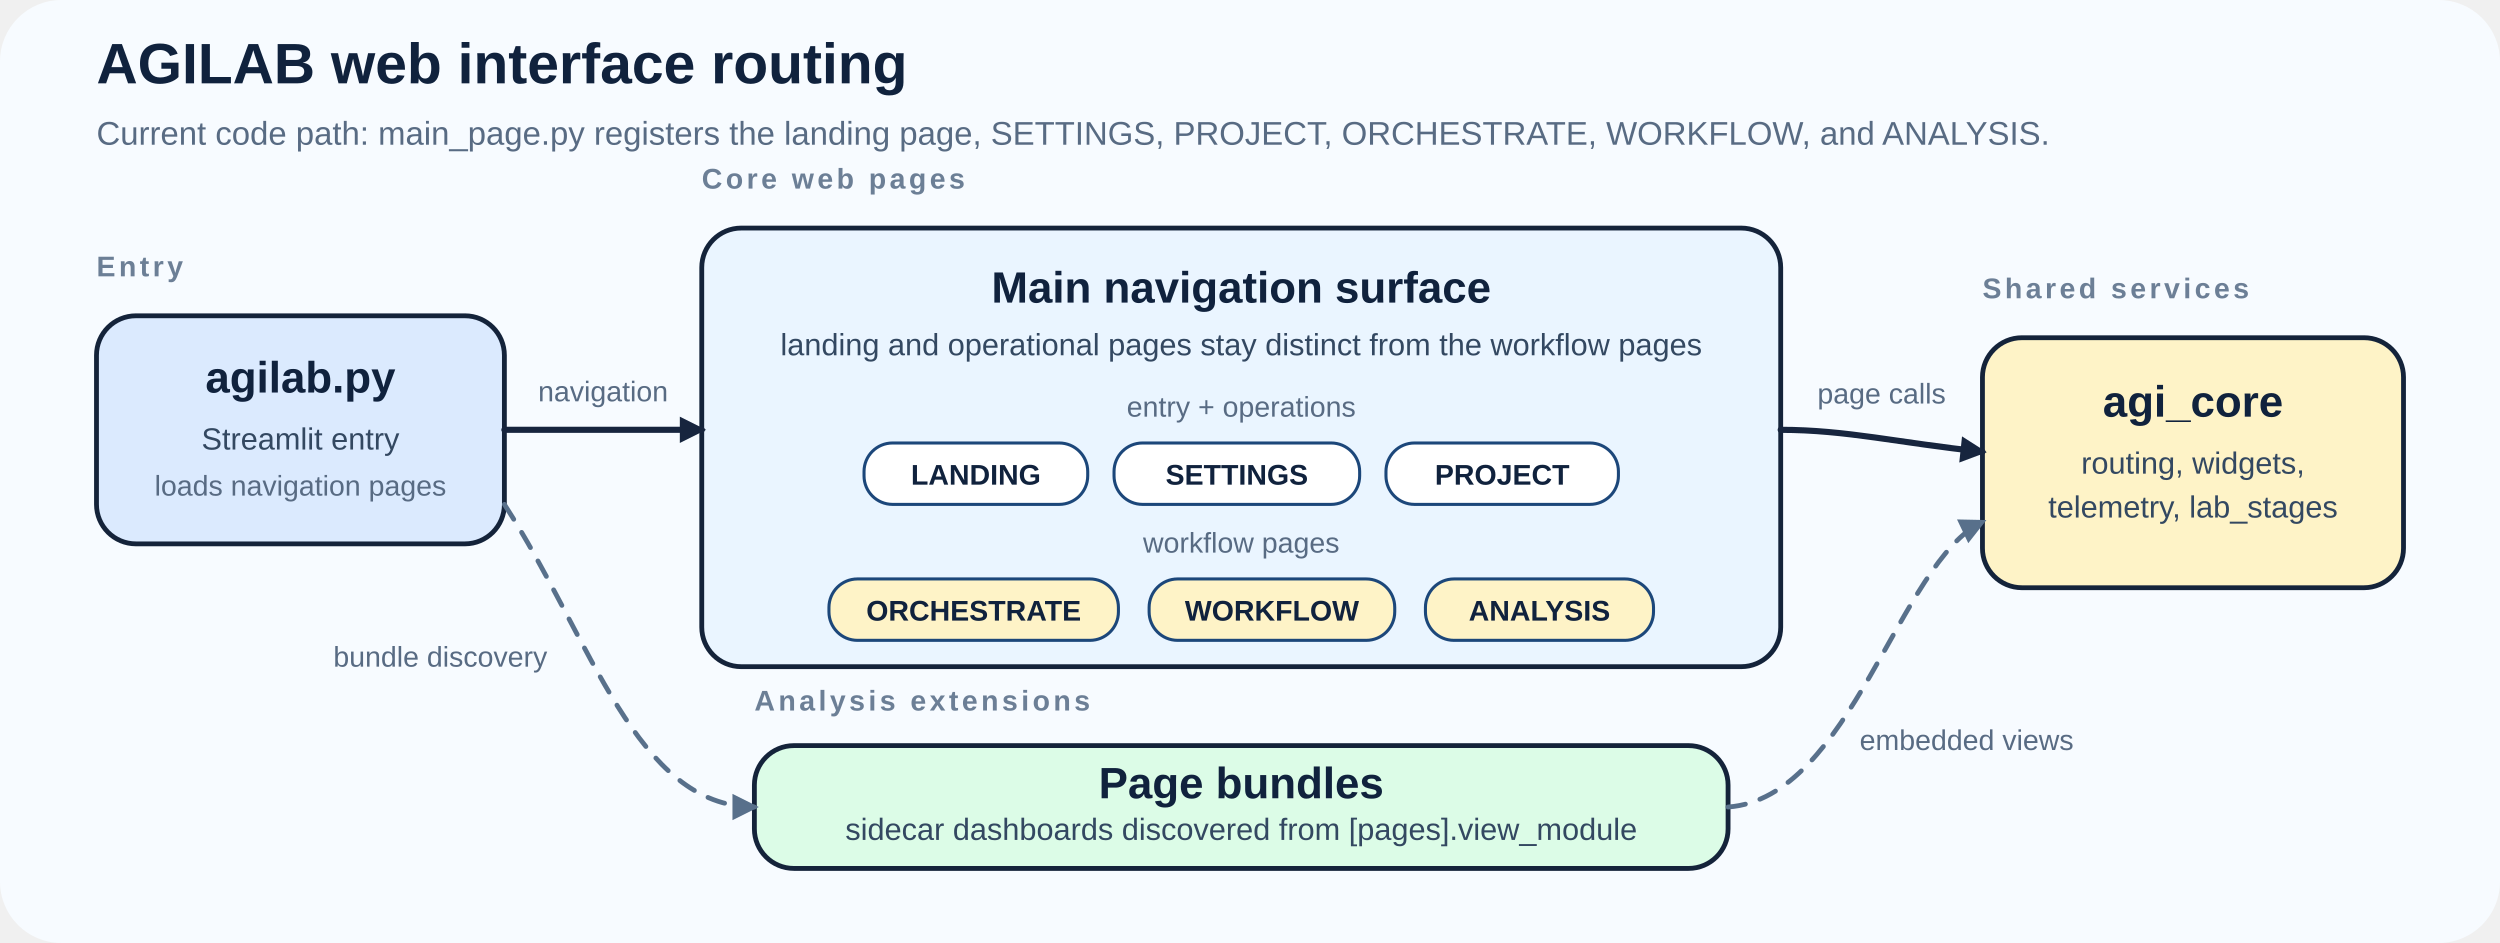
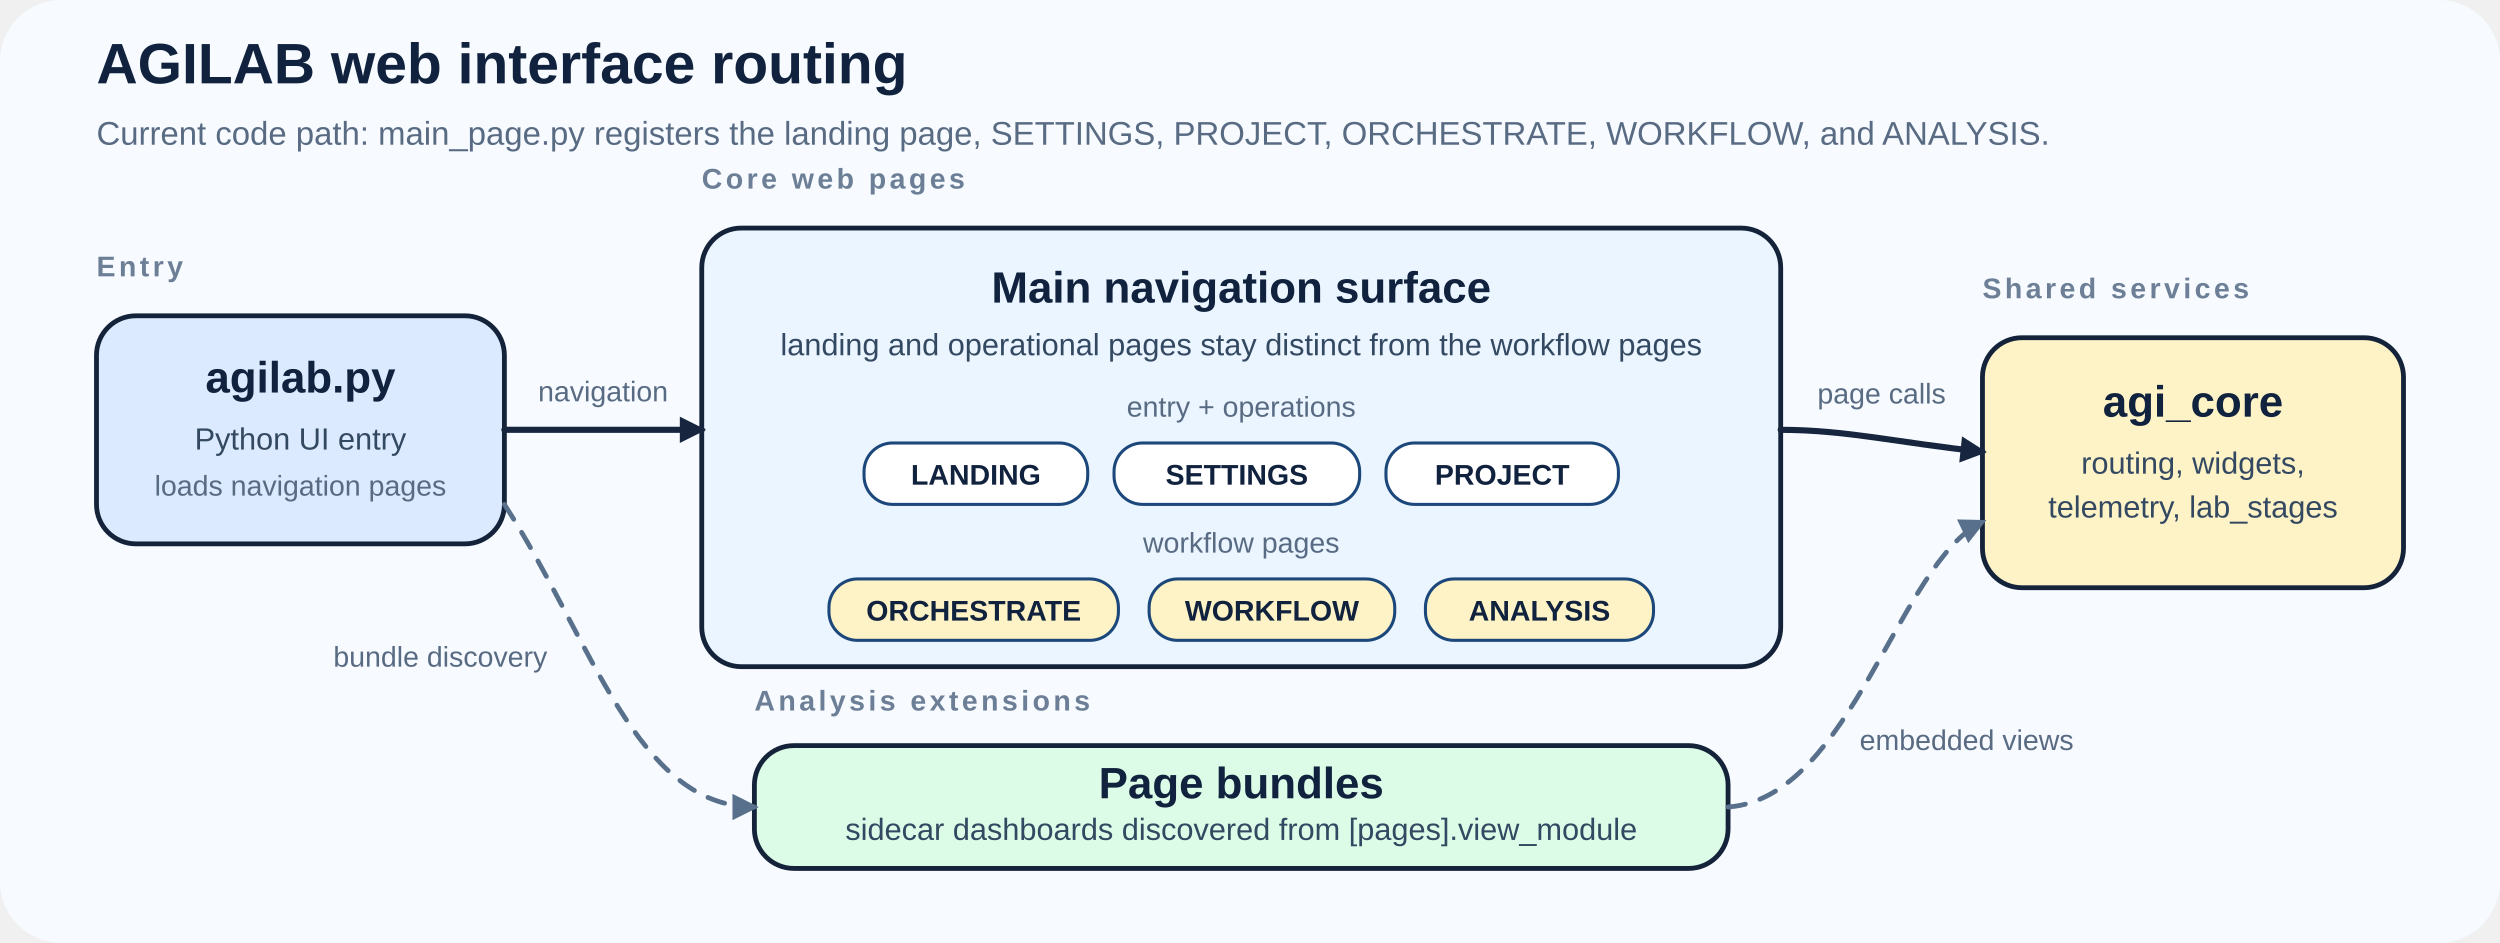
<svg xmlns="http://www.w3.org/2000/svg" width="1140" height="430" viewBox="0 0 1140 430" role="img" aria-labelledby="title desc">
  <defs>
    <style>
      text { font-family: Arial, Helvetica, sans-serif; fill: #10223d; }
      .title { font-size: 26px; font-weight: 700; }
      .subtitle { font-size: 15px; fill: #586b83; }
      .lane { font-size: 13px; font-weight: 700; letter-spacing: .12em; text-transform: uppercase; fill: #6c7f96; }
      .card { stroke: #14233a; stroke-width: 2.2; rx: 18; ry: 18; }
      .card-title { font-size: 20px; font-weight: 700; }
      .body { font-size: 14px; fill: #334861; }
      .note { font-size: 13px; fill: #586b83; }
      .pill { stroke: #1c477a; stroke-width: 1.4; rx: 13; ry: 13; }
      .pill-text { font-size: 13px; font-weight: 700; fill: #10223d; }
      .arrow { stroke: #17253e; stroke-width: 2.8; fill: none; stroke-linecap: round; stroke-linejoin: round; }
      .arrow-soft { stroke: #58708b; stroke-width: 2.2; fill: none; stroke-linecap: round; stroke-dasharray: 8 7; }
    </style>
    <marker id="arrowhead" markerWidth="12" markerHeight="12" refX="10" refY="6" orient="auto" markerUnits="userSpaceOnUse">
      <path d="M 0 0 L 12 6 L 0 12 z" fill="#17253e" />
    </marker>
    <marker id="arrowhead-soft" markerWidth="12" markerHeight="12" refX="10" refY="6" orient="auto" markerUnits="userSpaceOnUse">
      <path d="M 0 0 L 12 6 L 0 12 z" fill="#58708b" />
    </marker>
  </defs>
  <rect width="1140" height="430" fill="#f7fbff" rx="28" ry="28" />
  <g transform="translate(44,38)">
    <text class="title" x="0" y="0">AGILAB web interface routing</text>
    <text class="subtitle" x="0" y="28">Current code path: main_page.py registers the landing page, SETTINGS, PROJECT, ORCHESTRATE, WORKFLOW, and ANALYSIS.</text>
  </g>
  <g id="entry" transform="translate(44,144)">
    <text class="lane" x="0" y="-18">Entry</text>
    <rect class="card" width="186" height="104" fill="#dbeafe" />
    <text class="card-title" x="93" y="35" text-anchor="middle">agilab.py</text>
-     <text class="body" x="93" y="61" text-anchor="middle">Streamlit entry</text>
+     <text class="body" x="93" y="61" text-anchor="middle">Python UI entry</text>
    <text class="note" x="93" y="82" text-anchor="middle">loads navigation pages</text>
  </g>
  <g id="core-pages" transform="translate(320,104)">
    <text class="lane" x="0" y="-18">Core web pages</text>
    <rect class="card" width="492" height="200" fill="#eaf5ff" />
    <text class="card-title" x="246" y="34" text-anchor="middle">Main navigation surface</text>
    <text class="body" x="246" y="58" text-anchor="middle">landing and operational pages stay distinct from the workflow pages</text>
    <text class="note" x="246" y="86" text-anchor="middle">entry + operations</text>
    <rect class="pill" x="74" y="98" width="102" height="28" fill="#ffffff" />
    <text class="pill-text" x="125" y="117" text-anchor="middle">LANDING</text>
    <rect class="pill" x="188" y="98" width="112" height="28" fill="#ffffff" />
    <text class="pill-text" x="244" y="117" text-anchor="middle">SETTINGS</text>
    <rect class="pill" x="312" y="98" width="106" height="28" fill="#ffffff" />
    <text class="pill-text" x="365" y="117" text-anchor="middle">PROJECT</text>
    <text class="note" x="246" y="148" text-anchor="middle">workflow pages</text>
    <rect class="pill" x="58" y="160" width="132" height="28" fill="#fef3c7" />
    <text class="pill-text" x="124" y="179" text-anchor="middle">ORCHESTRATE</text>
    <rect class="pill" x="204" y="160" width="112" height="28" fill="#fef3c7" />
    <text class="pill-text" x="260" y="179" text-anchor="middle">WORKFLOW</text>
    <rect class="pill" x="330" y="160" width="104" height="28" fill="#fef3c7" />
    <text class="pill-text" x="382" y="179" text-anchor="middle">ANALYSIS</text>
  </g>
  <g id="bundles" transform="translate(344,340)">
    <text class="lane" x="0" y="-16">Analysis extensions</text>
    <rect class="card" width="444" height="56" fill="#dcfce7" />
    <text class="card-title" x="222" y="24" text-anchor="middle">Page bundles</text>
    <text class="body" x="222" y="43" text-anchor="middle">sidecar dashboards discovered from [pages].view_module</text>
  </g>
  <g id="core" transform="translate(904,154)">
    <text class="lane" x="0" y="-18">Shared services</text>
    <rect class="card" width="192" height="114" fill="#fef3c7" />
    <text class="card-title" x="96" y="36" text-anchor="middle">agi_core</text>
    <text class="body" x="96" y="62" text-anchor="middle">routing, widgets,</text>
    <text class="body" x="96" y="82" text-anchor="middle">telemetry, lab_stages</text>
  </g>
  <path class="arrow" d="M230 196 C262 196 280 196 320 196" marker-end="url(#arrowhead)" />
  <path class="arrow-soft" d="M230 230 C270 292 290 368 344 368" marker-end="url(#arrowhead-soft)" />
  <path class="arrow" d="M812 196 C842 196 866 202 904 206" marker-end="url(#arrowhead)" />
  <path class="arrow-soft" d="M788 368 C844 364 866 256 904 238" marker-end="url(#arrowhead-soft)" />
  <text class="note" x="275" y="183" text-anchor="middle">navigation</text>
  <text class="note" x="152" y="304">bundle discovery</text>
  <text class="note" x="858" y="184" text-anchor="middle">page calls</text>
  <text class="note" x="848" y="342">embedded views</text>
</svg>
